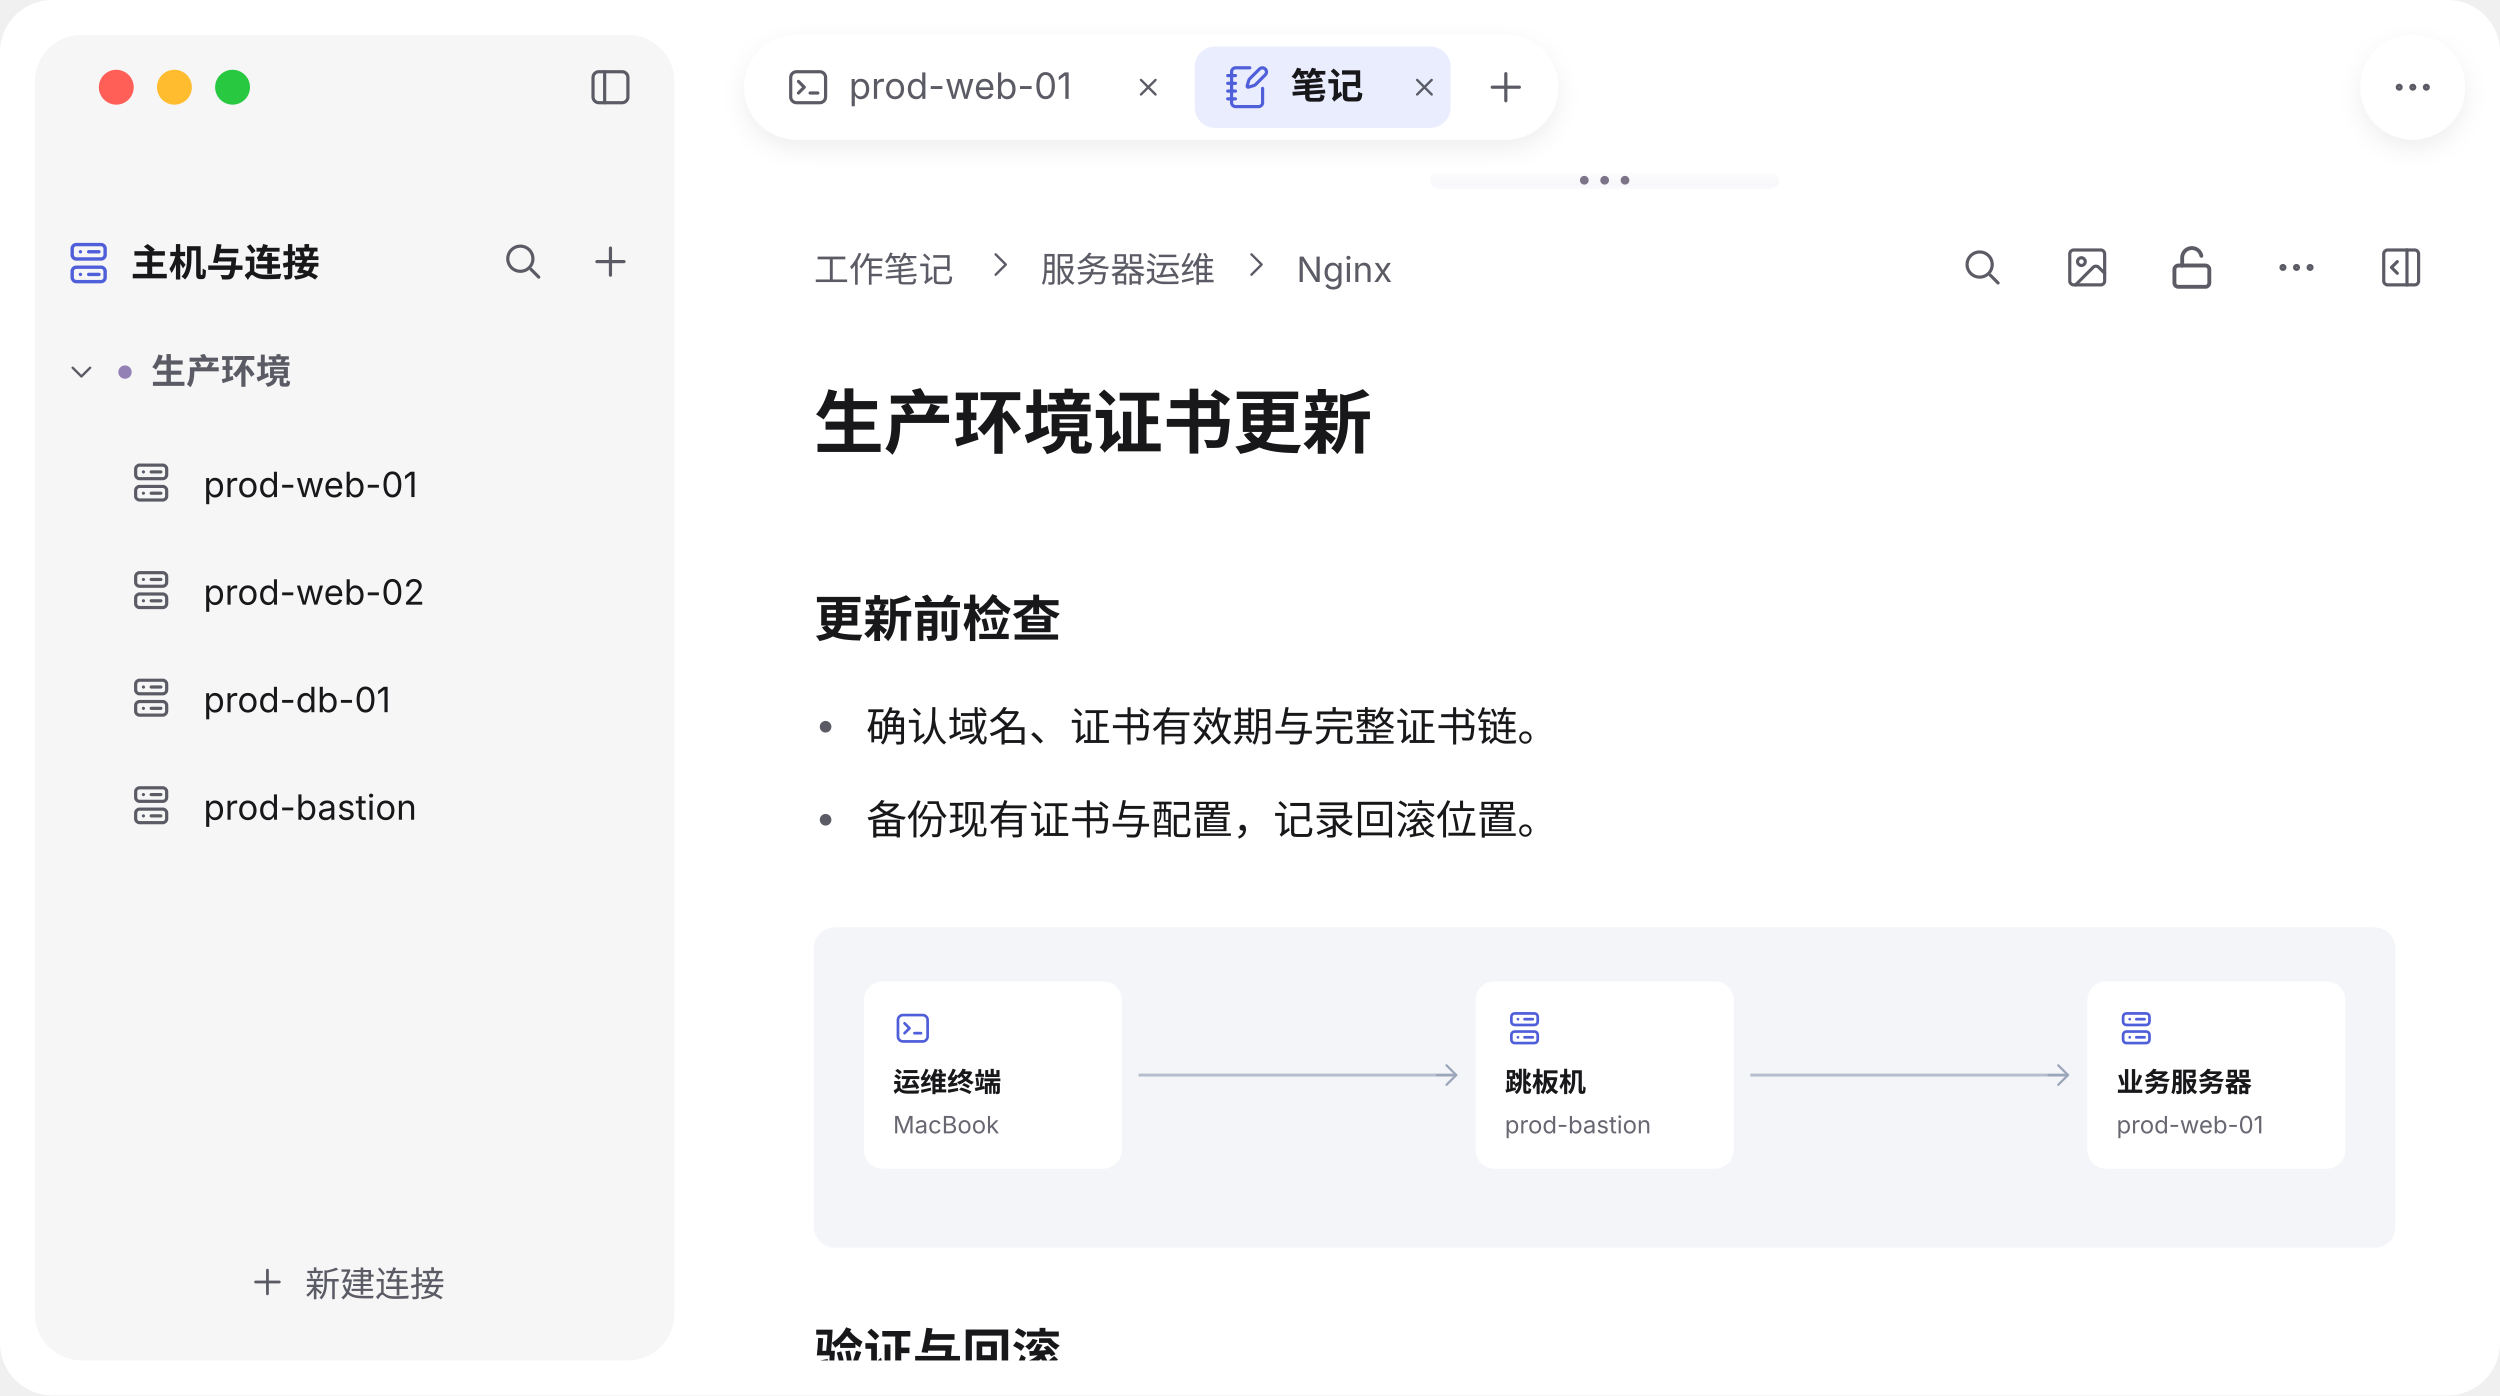
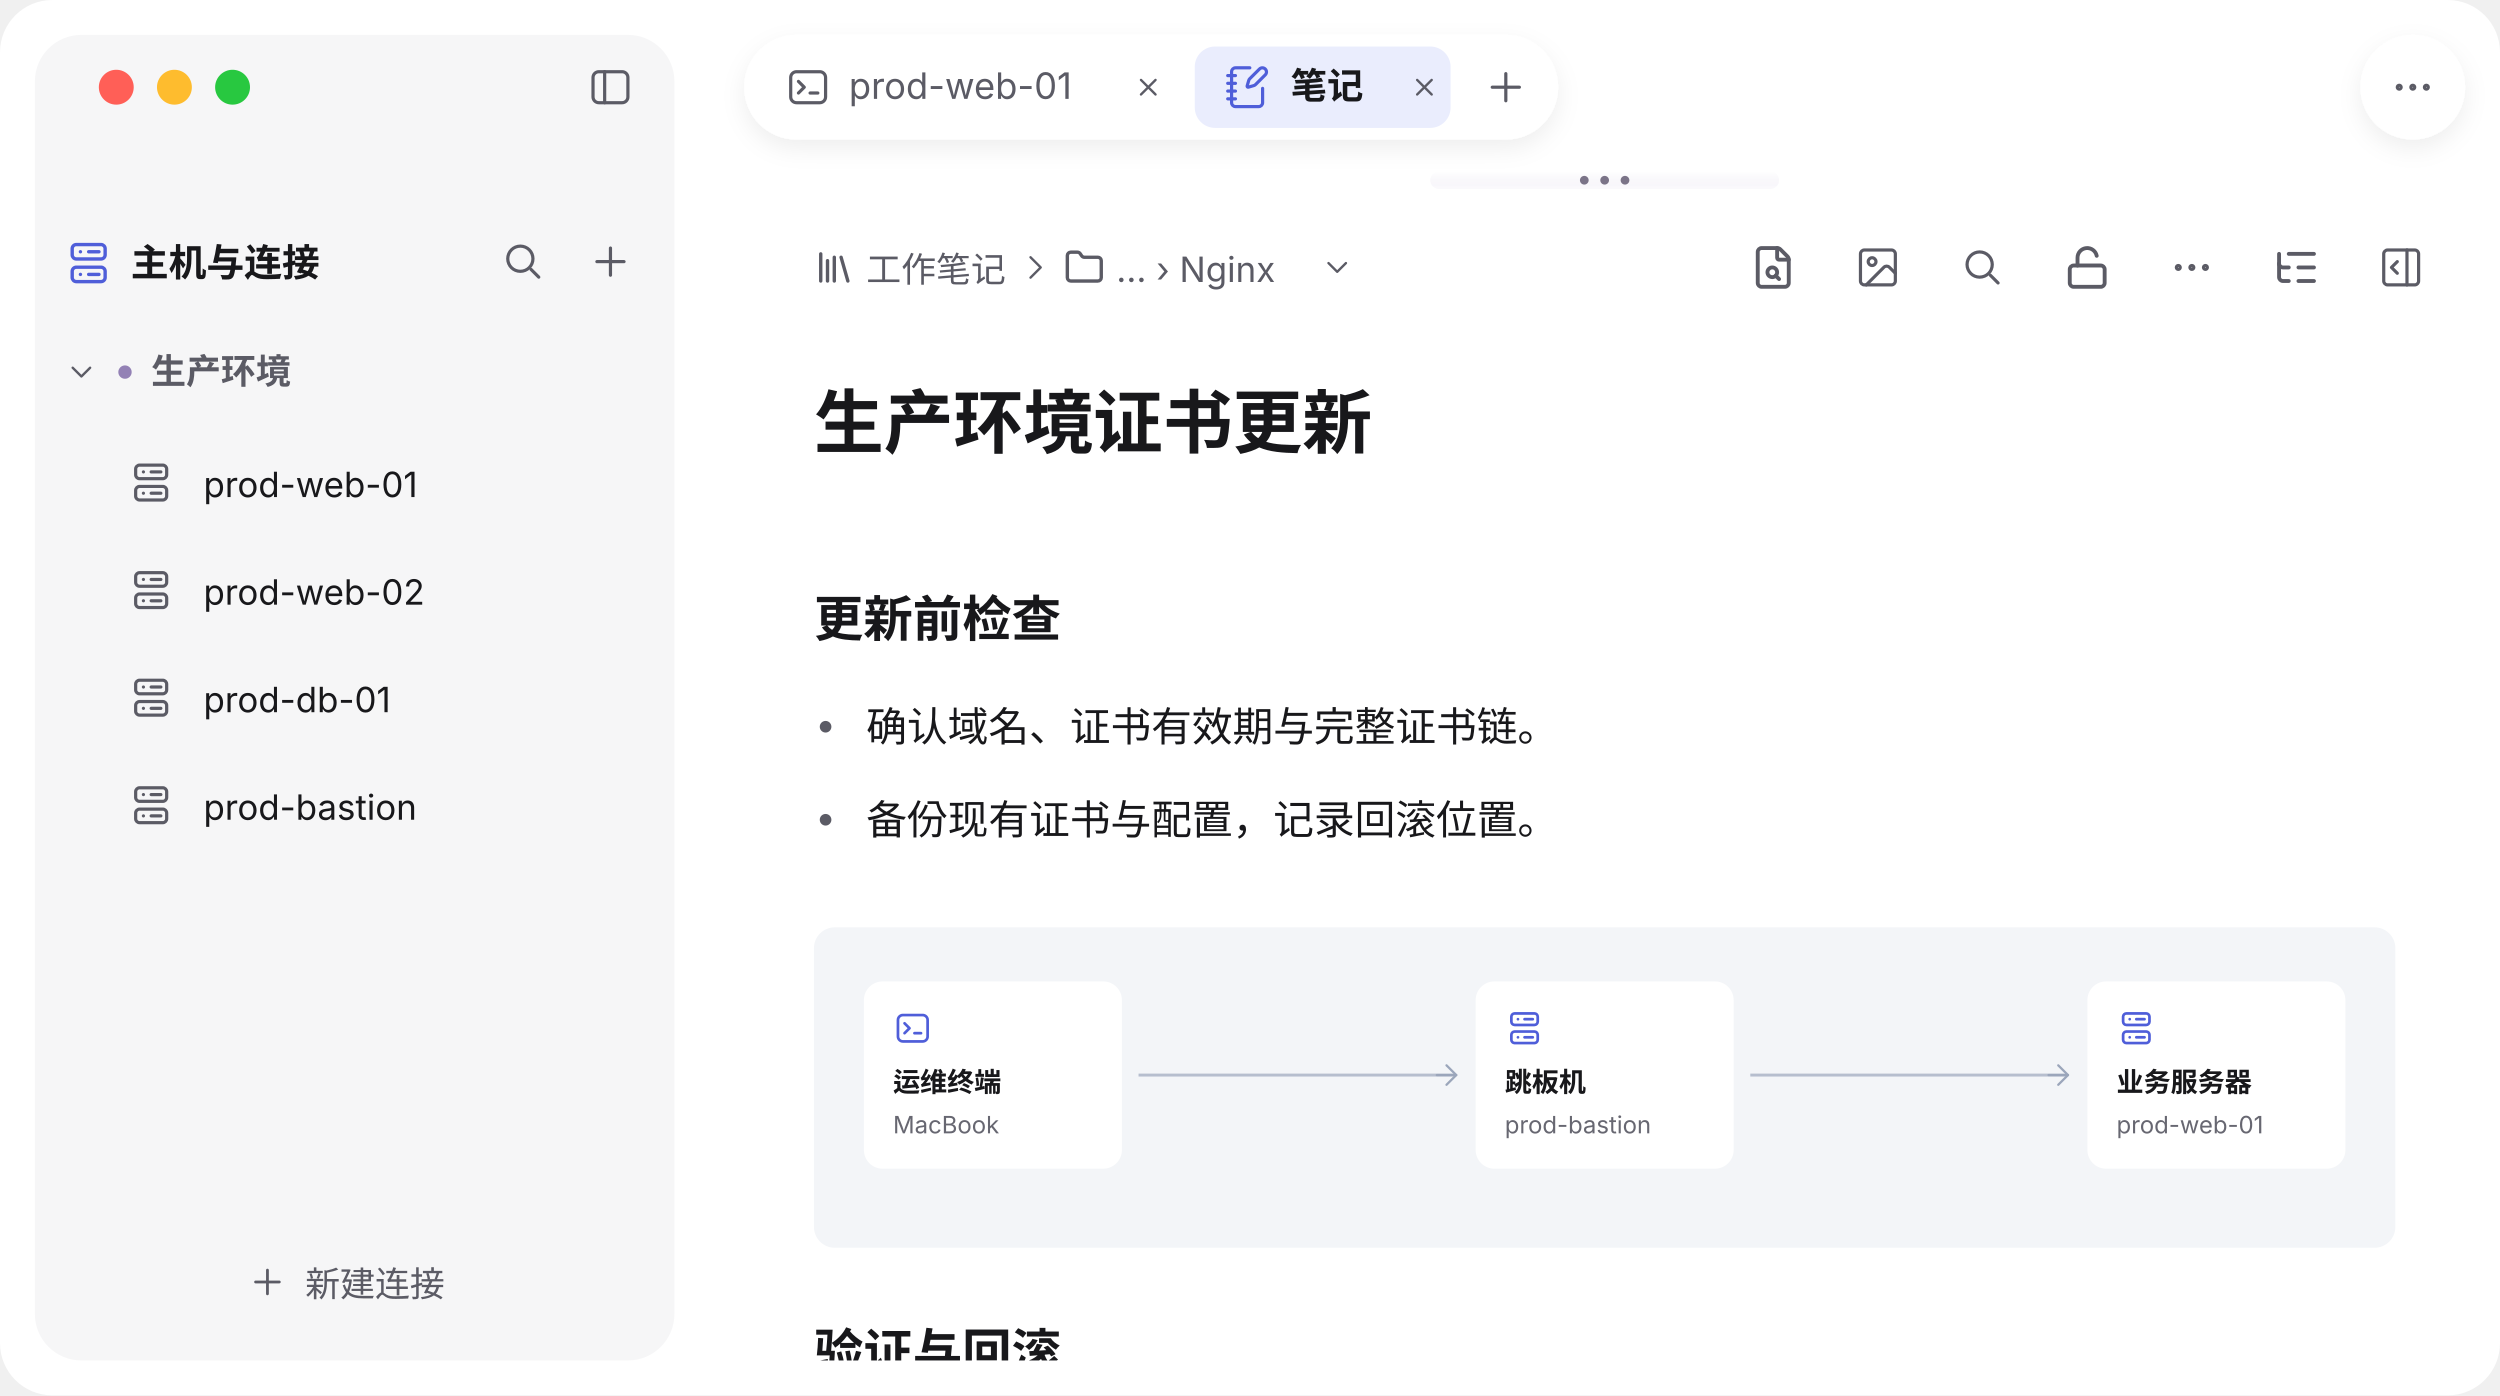
<svg xmlns="http://www.w3.org/2000/svg" width="860" height="480" viewBox="0 0 860 480" fill="none">
  <defs>
+     <symbol id="notes-icon-library" viewBox="0 0 24 24" fill="none" stroke="currentColor" stroke-width="2" stroke-linecap="round" stroke-linejoin="round">
+       <path d="m16 6 4 14" />
+       <path d="M12 6v14" />
+       <path d="M8 8v12" />
+       <path d="M4 4v16" />
+     </symbol>
+     <symbol id="notes-icon-file-search" viewBox="0 0 24 24" fill="none" stroke="currentColor" stroke-width="2" stroke-linecap="round" stroke-linejoin="round">
+       <path d="M6 22a2 2 0 0 1-2-2V4a2 2 0 0 1 2-2h8a2.4 2.4 0 0 1 1.704.706l3.588 3.588A2.4 2.4 0 0 1 20 8v12a2 2 0 0 1-2 2z" />
+       <path d="M14 2v5a1 1 0 0 0 1 1h5" />
+       <circle cx="11.5" cy="14.5" r="2.5" />
+       <path d="M13.3 16.3 15 18" />
+     </symbol>
+     <symbol id="notes-icon-list-tree" viewBox="0 0 24 24" fill="none" stroke="currentColor" stroke-width="2" stroke-linecap="round" stroke-linejoin="round">
+       <path d="M8 5h13" />
+       <path d="M13 12h8" />
+       <path d="M13 19h8" />
+       <path d="M3 10a2 2 0 0 0 2 2h3" />
+       <path d="M3 5v12a2 2 0 0 0 2 2h3" />
+     </symbol>
    <symbol id="sidebar" viewBox="0 0 24 24">
      <g fill="none" stroke="currentColor" stroke-width="1.65" stroke-linecap="round" stroke-linejoin="round">
        <rect x="3" y="4" width="18" height="16" rx="3" />
        <path d="M9 4v16" />
      </g>
    </symbol>
    <symbol id="plus" viewBox="0 0 24 24">
      <g fill="none" stroke="currentColor" stroke-width="1.65" stroke-linecap="round" stroke-linejoin="round">
        <path d="M12 5v14M5 12h14" />
      </g>
    </symbol>
    <symbol id="close" viewBox="0 0 24 24">
      <g fill="none" stroke="currentColor" stroke-width="1.65" stroke-linecap="round" stroke-linejoin="round">
        <path d="m7 7 10 10M17 7 7 17" />
      </g>
    </symbol>
    <symbol id="down" viewBox="0 0 24 24">
      <g fill="none" stroke="currentColor" stroke-width="1.65" stroke-linecap="round" stroke-linejoin="round">
        <path d="m6 9 6 6 6-6" />
      </g>
    </symbol>
    <symbol id="chevron" viewBox="0 0 24 24">
      <g fill="none" stroke="currentColor" stroke-width="1.65" stroke-linecap="round" stroke-linejoin="round">
        <path d="m9 5 7 7-7 7" />
      </g>
    </symbol>
    <symbol id="search" viewBox="0 0 24 24">
      <g fill="none" stroke="currentColor" stroke-width="1.65" stroke-linecap="round" stroke-linejoin="round">
        <circle cx="10.5" cy="10.5" r="6.5" />
        <path d="m16 16 4 4" />
      </g>
    </symbol>
    <symbol id="server" viewBox="0 0 24 24">
      <g fill="none" stroke="currentColor" stroke-width="1.65" stroke-linecap="round" stroke-linejoin="round">
        <rect x="4" y="3" width="16" height="7" rx="2" />
        <rect x="4" y="14" width="16" height="7" rx="2" />
        <path d="M8 6.5h.01M8 17.5h.01M12 6.5h5M12 17.5h5" />
      </g>
    </symbol>
    <symbol id="folder" viewBox="0 0 24 24" data-source="vendor/zenit/src/ui/icons_common/folder.svg">
      <g fill="none" stroke="currentColor" stroke-width="2" stroke-linecap="round" stroke-linejoin="round">
        <path d="M20 20a2 2 0 0 0 2-2V8a2 2 0 0 0-2-2h-7.9a2 2 0 0 1-1.69-.9L9.6 3.9A2 2 0 0 0 7.93 3H4a2 2 0 0 0-2 2v13a2 2 0 0 0 2 2Z" />
      </g>
    </symbol>
    <symbol id="terminal" viewBox="0 0 24 24">
      <g fill="none" stroke="currentColor" stroke-width="1.65" stroke-linecap="round" stroke-linejoin="round">
        <rect x="3" y="4" width="18" height="16" rx="3" />
        <path d="m7 9 3 3-3 3m6 0h4" />
      </g>
    </symbol>
    <symbol id="palette" viewBox="0 0 24 24">
      <g fill="none" stroke="currentColor" stroke-width="1.65" stroke-linecap="round" stroke-linejoin="round">
        <path d="M12 3a9 9 0 1 0 0 18h1a2 2 0 0 0 1.4-3.4 1.5 1.5 0 0 1 1.1-2.6H18a3 3 0 0 0 3-3 9 9 0 0 0-9-9Z" />
        <path d="M7 11h.01M9 7h.01M14 6h.01M18 10h.01" />
      </g>
    </symbol>
    <symbol id="sparkles" viewBox="0 0 24 24">
      <g fill="none" stroke="currentColor" stroke-width="1.65" stroke-linecap="round" stroke-linejoin="round">
        <path d="m12 3 2.7 6.3L21 12l-6.3 2.7L12 21l-2.7-6.3L3 12l6.3-2.7L12 3ZM20 2v4m-2-2h4" />
      </g>
    </symbol>
    <symbol id="settings" viewBox="0 0 24 24">
      <g fill="none" stroke="currentColor" stroke-width="1.65" stroke-linecap="round" stroke-linejoin="round">
        <path d="m10 3-.7 2.3-2 .9L5 5.7 3 9l1.7 1.7v2.6L3 15l2 3.3 2.3-.5 2 .9L10 21h4l.7-2.3 2-.9 2.3.5 2-3.3-1.7-1.7v-2.6L21 9l-2-3.3-2.3.5-2-.9L14 3h-4Z" />
        <circle cx="12" cy="12" r="3" />
      </g>
    </symbol>
    <symbol id="history" viewBox="0 0 24 24">
      <g fill="none" stroke="currentColor" stroke-width="1.65" stroke-linecap="round" stroke-linejoin="round">
        <path d="M3 11a9 9 0 1 1 2.3 7M3 4v7h7m2-4v5l3 2" />
      </g>
    </symbol>
    <symbol id="list" viewBox="0 0 24 24">
      <g fill="none" stroke="currentColor" stroke-width="1.65" stroke-linecap="round" stroke-linejoin="round">
        <path d="M9 6h12M9 12h12M9 18h12M3 6h.01M3 12h.01M3 18h.01" />
      </g>
    </symbol>
    <symbol id="check" viewBox="0 0 24 24">
      <g fill="none" stroke="currentColor" stroke-width="1.65" stroke-linecap="round" stroke-linejoin="round">
        <path d="m5 12 4 4L19 6" />
      </g>
    </symbol>
    <symbol id="layers" viewBox="0 0 24 24">
      <g fill="none" stroke="currentColor" stroke-width="1.65" stroke-linecap="round" stroke-linejoin="round">
        <path d="m12 3 10 5-10 5L2 8l10-5ZM2 12l10 5 10-5M2 16l10 5 10-5" />
      </g>
    </symbol>
    <symbol id="file-markdown" viewBox="0 0 32 32" data-source="assets/file-icons/markdown.svg">
      <path fill="#42a5f5" d="m14 10-4 3.5L6 10H4v12h4v-6l2 2 2-2v6h4V10zm12 6v-6h-4v6h-4l6 8 6-8z" />
    </symbol>
    <symbol id="notebook" viewBox="0 0 24 24">
      <g fill="none" stroke="currentColor" stroke-width="1.65" stroke-linecap="round" stroke-linejoin="round">
        <path d="M13.4 2H6a2 2 0 0 0-2 2v16a2 2 0 0 0 2 2h12a2 2 0 0 0 2-2v-7.4" />
        <path d="M2 6h4" />
        <path d="M2 10h4" />
        <path d="M2 14h4" />
        <path d="M2 18h4" />
        <path d="M21.378 5.626a1 1 0 1 0-3.004-3.004l-5.01 5.012a2 2 0 0 0-.506.854l-.837 2.87a.5.5 0 0 0 .62.62l2.87-.837a2 2 0 0 0 .854-.506z" />
      </g>
    </symbol>
    <symbol id="image" viewBox="0 0 24 24">
      <g fill="none" stroke="currentColor" stroke-width="1.65" stroke-linecap="round" stroke-linejoin="round">
        <rect width="18" height="18" x="3" y="3" rx="2" ry="2" />
        <circle cx="9" cy="9" r="2" />
        <path d="m21 15-3.086-3.086a2 2 0 0 0-2.828 0L6 21" />
      </g>
    </symbol>
    <symbol id="more" viewBox="0 0 24 24">
      <g fill="none" stroke="currentColor" stroke-width="1.65" stroke-linecap="round" stroke-linejoin="round">
        <circle cx="12" cy="12" r="1" />
        <circle cx="19" cy="12" r="1" />
        <circle cx="5" cy="12" r="1" />
      </g>
    </symbol>
    <symbol id="code" viewBox="0 0 24 24">
      <g fill="none" stroke="currentColor" stroke-width="1.65" stroke-linecap="round" stroke-linejoin="round">
        <path d="m16 18 6-6-6-6" />
        <path d="m8 6-6 6 6 6" />
      </g>
    </symbol>
    <symbol id="arrow" viewBox="0 0 24 24">
      <g fill="none" stroke="currentColor" stroke-width="1.65" stroke-linecap="round" stroke-linejoin="round">
        <path d="M5 12h14" />
        <path d="m12 5 7 7-7 7" />
      </g>
    </symbol>
    <symbol id="shield" viewBox="0 0 24 24">
      <g fill="none" stroke="currentColor" stroke-width="1.65" stroke-linecap="round" stroke-linejoin="round">
        <path d="M20 13c0 5-3.5 7.5-7.66 8.95a1 1 0 0 1-.67-.01C7.5 20.5 4 18 4 13V6a1 1 0 0 1 1-1c2 0 4.5-1.2 6.24-2.72a1.17 1.17 0 0 1 1.52 0C14.51 3.81 17 5 19 5a1 1 0 0 1 1 1z" />
        <path d="m9 12 2 2 4-4" />
      </g>
    </symbol>
    <symbol id="trash" viewBox="0 0 24 24">
      <g fill="none" stroke="currentColor" stroke-width="1.65" stroke-linecap="round" stroke-linejoin="round">
        <path d="M10 11v6" />
        <path d="M14 11v6" />
        <path d="M19 6v14a2 2 0 0 1-2 2H7a2 2 0 0 1-2-2V6" />
        <path d="M3 6h18" />
        <path d="M8 6V4a2 2 0 0 1 2-2h4a2 2 0 0 1 2 2v2" />
      </g>
    </symbol>
    <filter id="raised" x="-50%" y="-60%" width="200%" height="240%">
      <feDropShadow dx="0" dy="3" stdDeviation="4" flood-color="#18181B" flood-opacity=".07" />
    </filter>
    <filter id="float" x="-20%" y="-25%" width="150%" height="170%">
      <feDropShadow dx="0" dy="8" stdDeviation="16" flood-color="#18181B" flood-opacity=".12" />
    </filter>
    <linearGradient id="strip" x1="0" y1="0" x2="0" y2="1">
      <stop offset="0" stop-color="#fff" stop-opacity=".8" />
      <stop offset="1" stop-color="#EAE6F2" stop-opacity=".25" />
    </linearGradient>
    <clipPath id="window.clip">
      <rect width="860" height="480" rx="18" />
    </clipPath>
    <symbol id="panel-right" viewBox="0 0 24 24">
      <g fill="none" stroke="currentColor" stroke-width="1.65" stroke-linecap="round" stroke-linejoin="round">
        <rect width="18" height="18" x="3" y="3" rx="2" />
        <path d="M15 3v18" />
      </g>
    </symbol>
    <symbol id="panel-right-open" viewBox="0 0 24 24">
      <g fill="none" stroke="currentColor" stroke-width="1.65" stroke-linecap="round" stroke-linejoin="round">
        <rect width="18" height="18" x="3" y="3" rx="2" />
        <path d="M15 3v18" />
        <path d="m10 15-3-3 3-3" />
      </g>
    </symbol>
    <symbol id="panel-right-close" viewBox="0 0 24 24">
      <g fill="none" stroke="currentColor" stroke-width="1.65" stroke-linecap="round" stroke-linejoin="round">
        <rect width="18" height="18" x="3" y="3" rx="2" />
        <path d="M15 3v18" />
        <path d="m8 9 3 3-3 3" />
      </g>
    </symbol>
    <style>text{font-family:-apple-system,BlinkMacSystemFont,"PingFang SC","Helvetica Neue",sans-serif;text-rendering:geometricPrecision}.notes-code{font-family:Menlo,"SFMono-Regular",monospace}.notes-text{font-family:-apple-system,BlinkMacSystemFont,"PingFang SC","Helvetica Neue",sans-serif}</style>
    <symbol id="lock" viewBox="0 0 24 24" data-source="vendor/zenit/src/ui/icons_oss/lock.svg">
      <g fill="none" stroke="currentColor" stroke-width="2" stroke-linecap="round" stroke-linejoin="round">
        <rect width="18" height="11" x="3" y="11" rx="2" ry="2" />
        <path d="M7 11V7a5 5 0 0 1 10 0v4" />
      </g>
    </symbol>
    <symbol id="lock-open" viewBox="0 0 24 24" data-source="vendor/zenit/src/ui/icons_oss/lock-open.svg">
      <g fill="none" stroke="currentColor" stroke-width="2" stroke-linecap="round" stroke-linejoin="round">
        <rect width="18" height="11" x="3" y="11" rx="2" ry="2" />
        <path d="M7 11V7a5 5 0 0 1 9.9-1" />
      </g>
    </symbol>
    <symbol id="arrow-left" viewBox="0 0 24 24" data-source="vendor/zenit/src/ui/icons_oss/arrow-left.svg">
      <g fill="none" stroke="currentColor" stroke-width="2" stroke-linecap="round" stroke-linejoin="round">
        <path d="m12 19-7-7 7-7" />
        <path d="M19 12H5" />
      </g>
    </symbol>
    <symbol id="external-link" viewBox="0 0 24 24" data-source="vendor/zenit/src/ui/icons_oss/external-link.svg">
      <g fill="none" stroke="currentColor" stroke-width="2" stroke-linecap="round" stroke-linejoin="round">
        <path d="M15 3h6v6" />
        <path d="M10 14 21 3" />
        <path d="M18 13v6a2 2 0 0 1-2 2H5a2 2 0 0 1-2-2V8a2 2 0 0 1 2-2h6" />
      </g>
    </symbol>
    <symbol id="circle-alert" viewBox="0 0 24 24" data-source="vendor/zenit/src/ui/icons_oss/circle-alert.svg">
      <g fill="none" stroke="currentColor" stroke-width="2" stroke-linecap="round" stroke-linejoin="round">
        <circle cx="12" cy="12" r="10" />
        <line x1="12" x2="12" y1="8" y2="12" />
        <line x1="12" x2="12.01" y1="16" y2="16" />
      </g>
    </symbol>
    <symbol id="refresh-cw" viewBox="0 0 24 24" data-source="vendor/zenit/src/ui/icons_oss/refresh-cw.svg">
      <g fill="none" stroke="currentColor" stroke-width="2" stroke-linecap="round" stroke-linejoin="round">
        <path d="M3 12a9 9 0 0 1 9-9 9.75 9.75 0 0 1 6.74 2.74L21 8" />
        <path d="M21 3v5h-5" />
        <path d="M21 12a9 9 0 0 1-9 9 9.75 9.75 0 0 1-6.74-2.74L3 16" />
        <path d="M8 16H3v5" />
      </g>
    </symbol>
    <symbol id="file-plus-2" viewBox="0 0 24 24" data-source="vendor/zenit/src/ui/icons_oss/file-plus-2.svg">
      <g fill="none" stroke="currentColor" stroke-width="2" stroke-linecap="round" stroke-linejoin="round">
        <path d="M11.35 22H6a2 2 0 0 1-2-2V4a2 2 0 0 1 2-2h8a2.4 2.4 0 0 1 1.706.706l3.588 3.588A2.4 2.4 0 0 1 20 8v5.35" />
        <path d="M14 2v5a1 1 0 0 0 1 1h5" />
        <path d="M14 19h6" />
        <path d="M17 16v6" />
      </g>
    </symbol>
    <symbol id="folder-plus" viewBox="0 0 24 24" data-source="vendor/zenit/src/ui/icons_oss/folder-plus.svg">
      <g fill="none" stroke="currentColor" stroke-width="2" stroke-linecap="round" stroke-linejoin="round">
        <path d="M12 10v6" />
        <path d="M9 13h6" />
        <path d="M20 20a2 2 0 0 0 2-2V8a2 2 0 0 0-2-2h-7.9a2 2 0 0 1-1.69-.9L9.6 3.9A2 2 0 0 0 7.93 3H4a2 2 0 0 0-2 2v13a2 2 0 0 0 2 2Z" />
      </g>
    </symbol>
    <symbol id="archive-restore" viewBox="0 0 24 24" data-source="vendor/zenit/src/ui/icons_oss/archive-restore.svg">
      <g fill="none" stroke="currentColor" stroke-width="2" stroke-linecap="round" stroke-linejoin="round">
        <rect width="20" height="5" x="2" y="3" rx="1" />
        <path d="M4 8v11a2 2 0 0 0 2 2h2" />
        <path d="M20 8v11a2 2 0 0 1-2 2h-2" />
        <path d="m9 15 3-3 3 3" />
        <path d="M12 12v9" />
      </g>
    </symbol>
    <symbol id="notes.topology.asset" viewBox="0 0 760 154">
      <g transform="translate(-322 -320)">
        <rect x="594" y="354" width="760" height="154" rx="10" fill="#F3F5F8" transform="translate(-272 -34)" />
        <rect x="618.0" y="411" width="124" height="90" rx="9" fill="#FFFFFF" transform="translate(-272 -65)" />
        <use href="#terminal" x="632.0" y="424" width="19" height="19" color="#4F5ED9" transform="translate(-272 -65)" />
        <text x="632.0" y="464" font-size="13" fill="#18181B" font-weight="550" transform="translate(-272 -65)">运维终端</text>
        <text x="632.0" y="484" font-size="11.5" fill="#676771" font-weight="400" transform="translate(-272 -65)">MacBook</text>
        <path d="M750.0 456H902.0" stroke="#B6BECE" stroke-width="1.4" transform="translate(-272 -65)" />
        <use href="#arrow" x="890.0" y="448" width="16" height="16" color="#9BA6BB" transform="translate(-272 -65)" />
        <rect x="912.0" y="411" width="124" height="90" rx="9" fill="#FFFFFF" transform="translate(-272 -65)" />
        <use href="#server" x="926.0" y="424" width="19" height="19" color="#4F5ED9" transform="translate(-272 -65)" />
        <text x="926.0" y="464" font-size="13" fill="#18181B" font-weight="550" transform="translate(-272 -65)">跳板机</text>
        <text x="926.0" y="484" font-size="11.5" fill="#676771" font-weight="400" transform="translate(-272 -65)">prod-bastion</text>
        <path d="M1044.0 456H1196.0" stroke="#B6BECE" stroke-width="1.4" transform="translate(-272 -65)" />
        <use href="#arrow" x="1184.0" y="448" width="16" height="16" color="#9BA6BB" transform="translate(-272 -65)" />
        <rect x="1206.0" y="411" width="124" height="90" rx="9" fill="#FFFFFF" transform="translate(-272 -65)" />
        <use href="#server" x="1220.0" y="424" width="19" height="19" color="#4F5ED9" transform="translate(-272 -65)" />
        <text x="1220.0" y="464" font-size="13" fill="#18181B" font-weight="550" transform="translate(-272 -65)">业务服务器</text>
        <text x="1220.0" y="484" font-size="11.5" fill="#676771" font-weight="400" transform="translate(-272 -65)">prod-web-01</text>
      </g>
    </symbol>
    <filter id="notes.panel.shadow" x="-10%" y="-5%" width="120%" height="110%">
      <feDropShadow dx="-3" dy="0" stdDeviation="8" flood-color="#18181B" flood-opacity=".10" />
    </filter>
    <clipPath id="notes.document.clip">
      <rect x="268" y="126" width="568" height="342" rx="0" fill="none" />
    </clipPath>
  </defs>
  <g id="notes.canvas" clip-path="url(#window.clip)">
    <rect id="window.background" x="0" y="0" width="860" height="480" rx="0" fill="#FFFFFF" />
    <g id="workspace.sidebar">
      <rect id="sidebar.surface" x="12" y="12" width="220" height="456" rx="16" fill="#F6F6F7" />
      <circle cx="40" cy="30" r="6" fill="#FF5F57" />
      <circle cx="60" cy="30" r="6" fill="#FEBC2E" />
      <circle cx="80" cy="30" r="6" fill="#28C840" />
      <g id="sidebar.collapse">
        <rect id="sidebar.collapse.hit" x="198" y="18" width="24" height="24" rx="12.0" fill="transparent" />
        <use href="#sidebar" x="202.0" y="22.0" width="16" height="16" color="#5B5B65" />
      </g>
      <use href="#server" x="22" y="82" width="17" height="17" color="#4F5ED9" />
      <text x="45" y="95" font-size="13" fill="#18181B" font-weight="650">主机与连接</text>
      <g id="sidebar.search">
        <rect id="sidebar.search.hit" x="168" y="78" width="24" height="24" rx="12.0" fill="transparent" />
        <use href="#search" x="172.0" y="82.0" width="16" height="16" color="#5B5B65" />
      </g>
      <g id="sidebar.new">
        <rect id="sidebar.new.hit" x="198" y="78" width="24" height="24" rx="12.0" fill="transparent" />
        <use href="#plus" x="202.0" y="82.0" width="16" height="16" color="#5B5B65" />
      </g>
      <use href="#down" x="22" y="122" width="12" height="12" color="#5B5B65" />
      <circle cx="43" cy="128" r="2.3" fill="#9381B5" />
      <text x="52" y="132" font-size="12" fill="#5B5B65" font-weight="550">生产环境</text>
      <use href="#server" x="44" y="158" width="16" height="16" color="#5B5B65" />
      <text x="70" y="171" font-size="12" fill="#18181B" font-weight="400">prod-web-01</text>
      <use href="#server" x="44" y="195" width="16" height="16" color="#5B5B65" />
      <text x="70" y="208" font-size="12" fill="#18181B" font-weight="400">prod-web-02</text>
      <use href="#server" x="44" y="232" width="16" height="16" color="#5B5B65" />
      <text x="70" y="245" font-size="12" fill="#18181B" font-weight="400">prod-db-01</text>
      <use href="#server" x="44" y="269" width="16" height="16" color="#5B5B65" />
      <text x="70" y="282" font-size="12" fill="#18181B" font-weight="400">prod-bastion</text>
      <use href="#plus" x="85.0" y="434" width="14" height="14" color="#5B5B65" />
      <text x="105.0" y="446" font-size="12" fill="#5B5B65" font-weight="400">新建连接</text>
    </g>
    <g id="workspace.tabs">
      <rect id="tabs.surface" x="256" y="12" width="280" height="36" rx="18" fill="#FFFFFF" filter="url(#raised)" />
      <use href="#terminal" x="270" y="22" width="16" height="16" color="#5B5B65" />
      <text x="292" y="34" font-size="12.5" fill="#5B5B65" font-weight="400">prod-web-01</text>
      <use href="#close" x="389" y="24" width="12" height="12" color="#5B5B65" />
      <rect id="tab.notes" x="411" y="16" width="88" height="28" rx="7" fill="#EAEDFD" />
      <use href="#notebook" x="421" y="22" width="16" height="16" color="#4F5ED9" />
      <text x="444" y="34" font-size="12.5" fill="#18181B" font-weight="600">笔记</text>
      <use href="#close" x="484" y="24" width="12" height="12" color="#5B5B65" />
      <g id="tabs.new">
        <rect id="tabs.new.hit" x="504" y="16" width="28" height="28" rx="14.0" fill="transparent" />
        <use href="#plus" x="510.0" y="22.0" width="16" height="16" color="#5B5B65" />
      </g>
    </g>
    <g id="toolbar.global">
      <rect id="toolbar.surface" x="812" y="12" width="36" height="36" rx="18" fill="#FFFFFF" filter="url(#raised)" />
      <g id="toolbar.more">
        <rect id="toolbar.more.hit" x="816" y="16" width="28" height="28" rx="14.0" fill="transparent" />
        <use href="#more" x="822.0" y="22.0" width="16" height="16" color="#5B5B65" />
      </g>
    </g>
    <g id="ai.strip">
      <rect id="ai.strip.surface" x="492.0" y="59" width="120" height="6" rx="3" fill="url(#strip)" />
      <circle cx="545.0" cy="62" r="1.5" fill="#7B7488" />
      <circle cx="552.0" cy="62" r="1.5" fill="#7B7488" />
      <circle cx="559.0" cy="62" r="1.5" fill="#7B7488" />
    </g>
    <g id="notes.presentation">
      <g id="notes.document.toolbar">
+         <g id="notes.breadcrumb.open-tree" data-role="button">
+           <g>
+             <use href="#notes-icon-library" x="280" y="85" width="14" height="14" color="#5B5B65" />
+             <text x="298" y="97" font-size="12" fill="#5B5B65" class="notes-text">工作笔记</text>
+           </g>
+           <use href="#chevron" x="350" y="86" width="12" height="12" color="#5B5B65" />
+           <g>
+             <use href="#folder" x="366" y="85" width="14" height="14" color="#5B5B65" />
+             <text x="384" y="97" font-size="12" fill="#5B5B65" class="notes-text">… › Nginx</text>
+           </g>
+           <use href="#down" x="454" y="86" width="12" height="12" color="#5B5B65" />
+         </g>
+         <g id="notes.search" data-role="button" data-disabled="false">
+           <rect x="596" y="78" width="28" height="28" rx="14" fill="transparent" id="notes.search.hit" />
+           <use href="#notes-icon-file-search" x="602" y="84" width="16" height="16" color="#5B5B65" />
+         </g>
+         <g id="notes.insert.image" data-role="button" data-disabled="false">
+           <rect x="632" y="78" width="28" height="28" rx="14" fill="transparent" id="notes.insert.image.hit" />
+           <use href="#image" x="638" y="84" width="16" height="16" color="#5B5B65" />
+         </g>
+         <g id="notes.find.open" data-role="button">
+           <rect x="668" y="78" width="28" height="28" rx="14" fill="transparent" id="notes.find.open.hit" />
+           <use href="#search" x="674" y="84" width="16" height="16" color="#5B5B65" />
+         </g>
+         <g id="notes.read-only.toggle" data-role="button" data-disabled="false">
+           <rect x="704" y="78" width="28" height="28" rx="14" fill="transparent" id="notes.read-only.toggle.hit" />
+           <use href="#lock-open" x="710" y="84" width="16" height="16" color="#5B5B65" />
+         </g>
        <g id="notes.document.more" data-role="button" data-disabled="false">
-           <rect x="776" y="78" width="28" height="28" rx="14" fill="transparent" id="notes.document.more.hit" />
-           <use href="#more" x="782" y="84" width="16" height="16" color="#5B5B65" />
-         </g>
-         <g id="notes.read-only.toggle" data-role="button" data-disabled="false">
-           <rect x="740" y="78" width="28" height="28" rx="14" fill="transparent" id="notes.read-only.toggle.hit" />
-           <use href="#lock-open" x="746" y="84" width="16" height="16" color="#5B5B65" />
-         </g>
-         <g id="notes.insert.image" data-role="button" data-disabled="false">
-           <rect x="704" y="78" width="28" height="28" rx="14" fill="transparent" id="notes.insert.image.hit" />
-           <use href="#image" x="710" y="84" width="16" height="16" color="#5B5B65" />
-         </g>
-         <g id="notes.search" data-role="button" data-disabled="false">
-           <rect x="668" y="78" width="28" height="28" rx="14" fill="transparent" id="notes.search.hit" />
-           <use href="#search" x="674" y="84" width="16" height="16" color="#5B5B65" />
-         </g>
-         <text x="280" y="97" font-size="12" fill="#5B5B65" font-weight="400" class="notes-text">工作笔记</text>
-         <use href="#chevron" x="338" y="85" width="12" height="12" color="#5B5B65" />
-         <text x="358" y="97" font-size="12" fill="#5B5B65" font-weight="400" class="notes-text">服务器运维</text>
-         <use href="#chevron" x="426" y="85" width="12" height="12" color="#5B5B65" />
-         <text x="446" y="97" font-size="12" fill="#5B5B65" font-weight="400" class="notes-text">Nginx</text>
+           <rect x="740" y="78" width="28" height="28" rx="14" fill="transparent" id="notes.document.more.hit" />
+           <use href="#more" x="746" y="84" width="16" height="16" color="#5B5B65" />
+         </g>
+         <g id="notes.outline.toggle" data-role="button">
+           <rect x="776" y="78" width="28" height="28" rx="14" fill="transparent" id="notes.outline.toggle.hit" />
+           <use href="#notes-icon-list-tree" x="782" y="84" width="16" height="16" color="#5B5B65" />
+         </g>
      </g>
      <g id="notes.document.scroll" clip-path="url(#notes.document.clip)">
        <text x="280" y="154" font-size="24" fill="#18181B" font-weight="650" id="notes.title" class="notes-text">生产环境证书更新</text>
        <text x="280" y="219" font-size="17" fill="#18181B" font-weight="600" class="notes-text">更新前检查</text>
        <circle cx="284" cy="250" r="2" fill="#5B5B65" />
        <text x="298" y="255" font-size="14" fill="#18181B" font-weight="400" class="notes-text">确认域名、证书有效期与完整证书链。</text>
        <circle cx="284" cy="282" r="2" fill="#5B5B65" />
        <text x="298" y="287" font-size="14" fill="#18181B" font-weight="400" class="notes-text">备份现有证书与配置，记录回滚位置。</text>
        <g id="notes.document.image">
          <rect x="280" y="319" width="544" height="110.232" rx="10" fill="transparent" id="notes.image.bounds" />
          <use href="#notes.topology.asset" x="280" y="319" width="544" height="110.232" />
        </g>
        <text x="280" y="471.232" font-size="17" fill="#18181B" font-weight="600" class="notes-text">验证与回滚</text>
        <text x="280" y="507.232" font-size="14" fill="#18181B" font-weight="400" class="notes-text">先检查配置，再重新加载服务。</text>
        <rect x="280" y="532.232" width="544" height="80" rx="8" fill="#F5F5F7" id="notes.document.code" />
        <text x="300" y="561.232" font-size="13.5" fill="#18181B" font-weight="400" class="notes-code">nginx -t</text>
        <text x="300" y="589.232" font-size="13.5" fill="#18181B" font-weight="400" class="notes-code">systemctl reload nginx</text>
        <text x="280" y="652.232" font-size="14" fill="#5B5B65" font-weight="400" class="notes-text">如验证失败，恢复备份文件并重新检查配置。</text>
      </g>
      <g id="notes.navigation.toggle" data-role="button" data-disabled="false">
        <rect x="812" y="78" width="28" height="28" rx="14" fill="transparent" id="notes.navigation.toggle.hit" />
        <use href="#panel-right-open" x="818" y="84" width="16" height="16" color="#5B5B65" />
      </g>
    </g>
  </g>
</svg>
